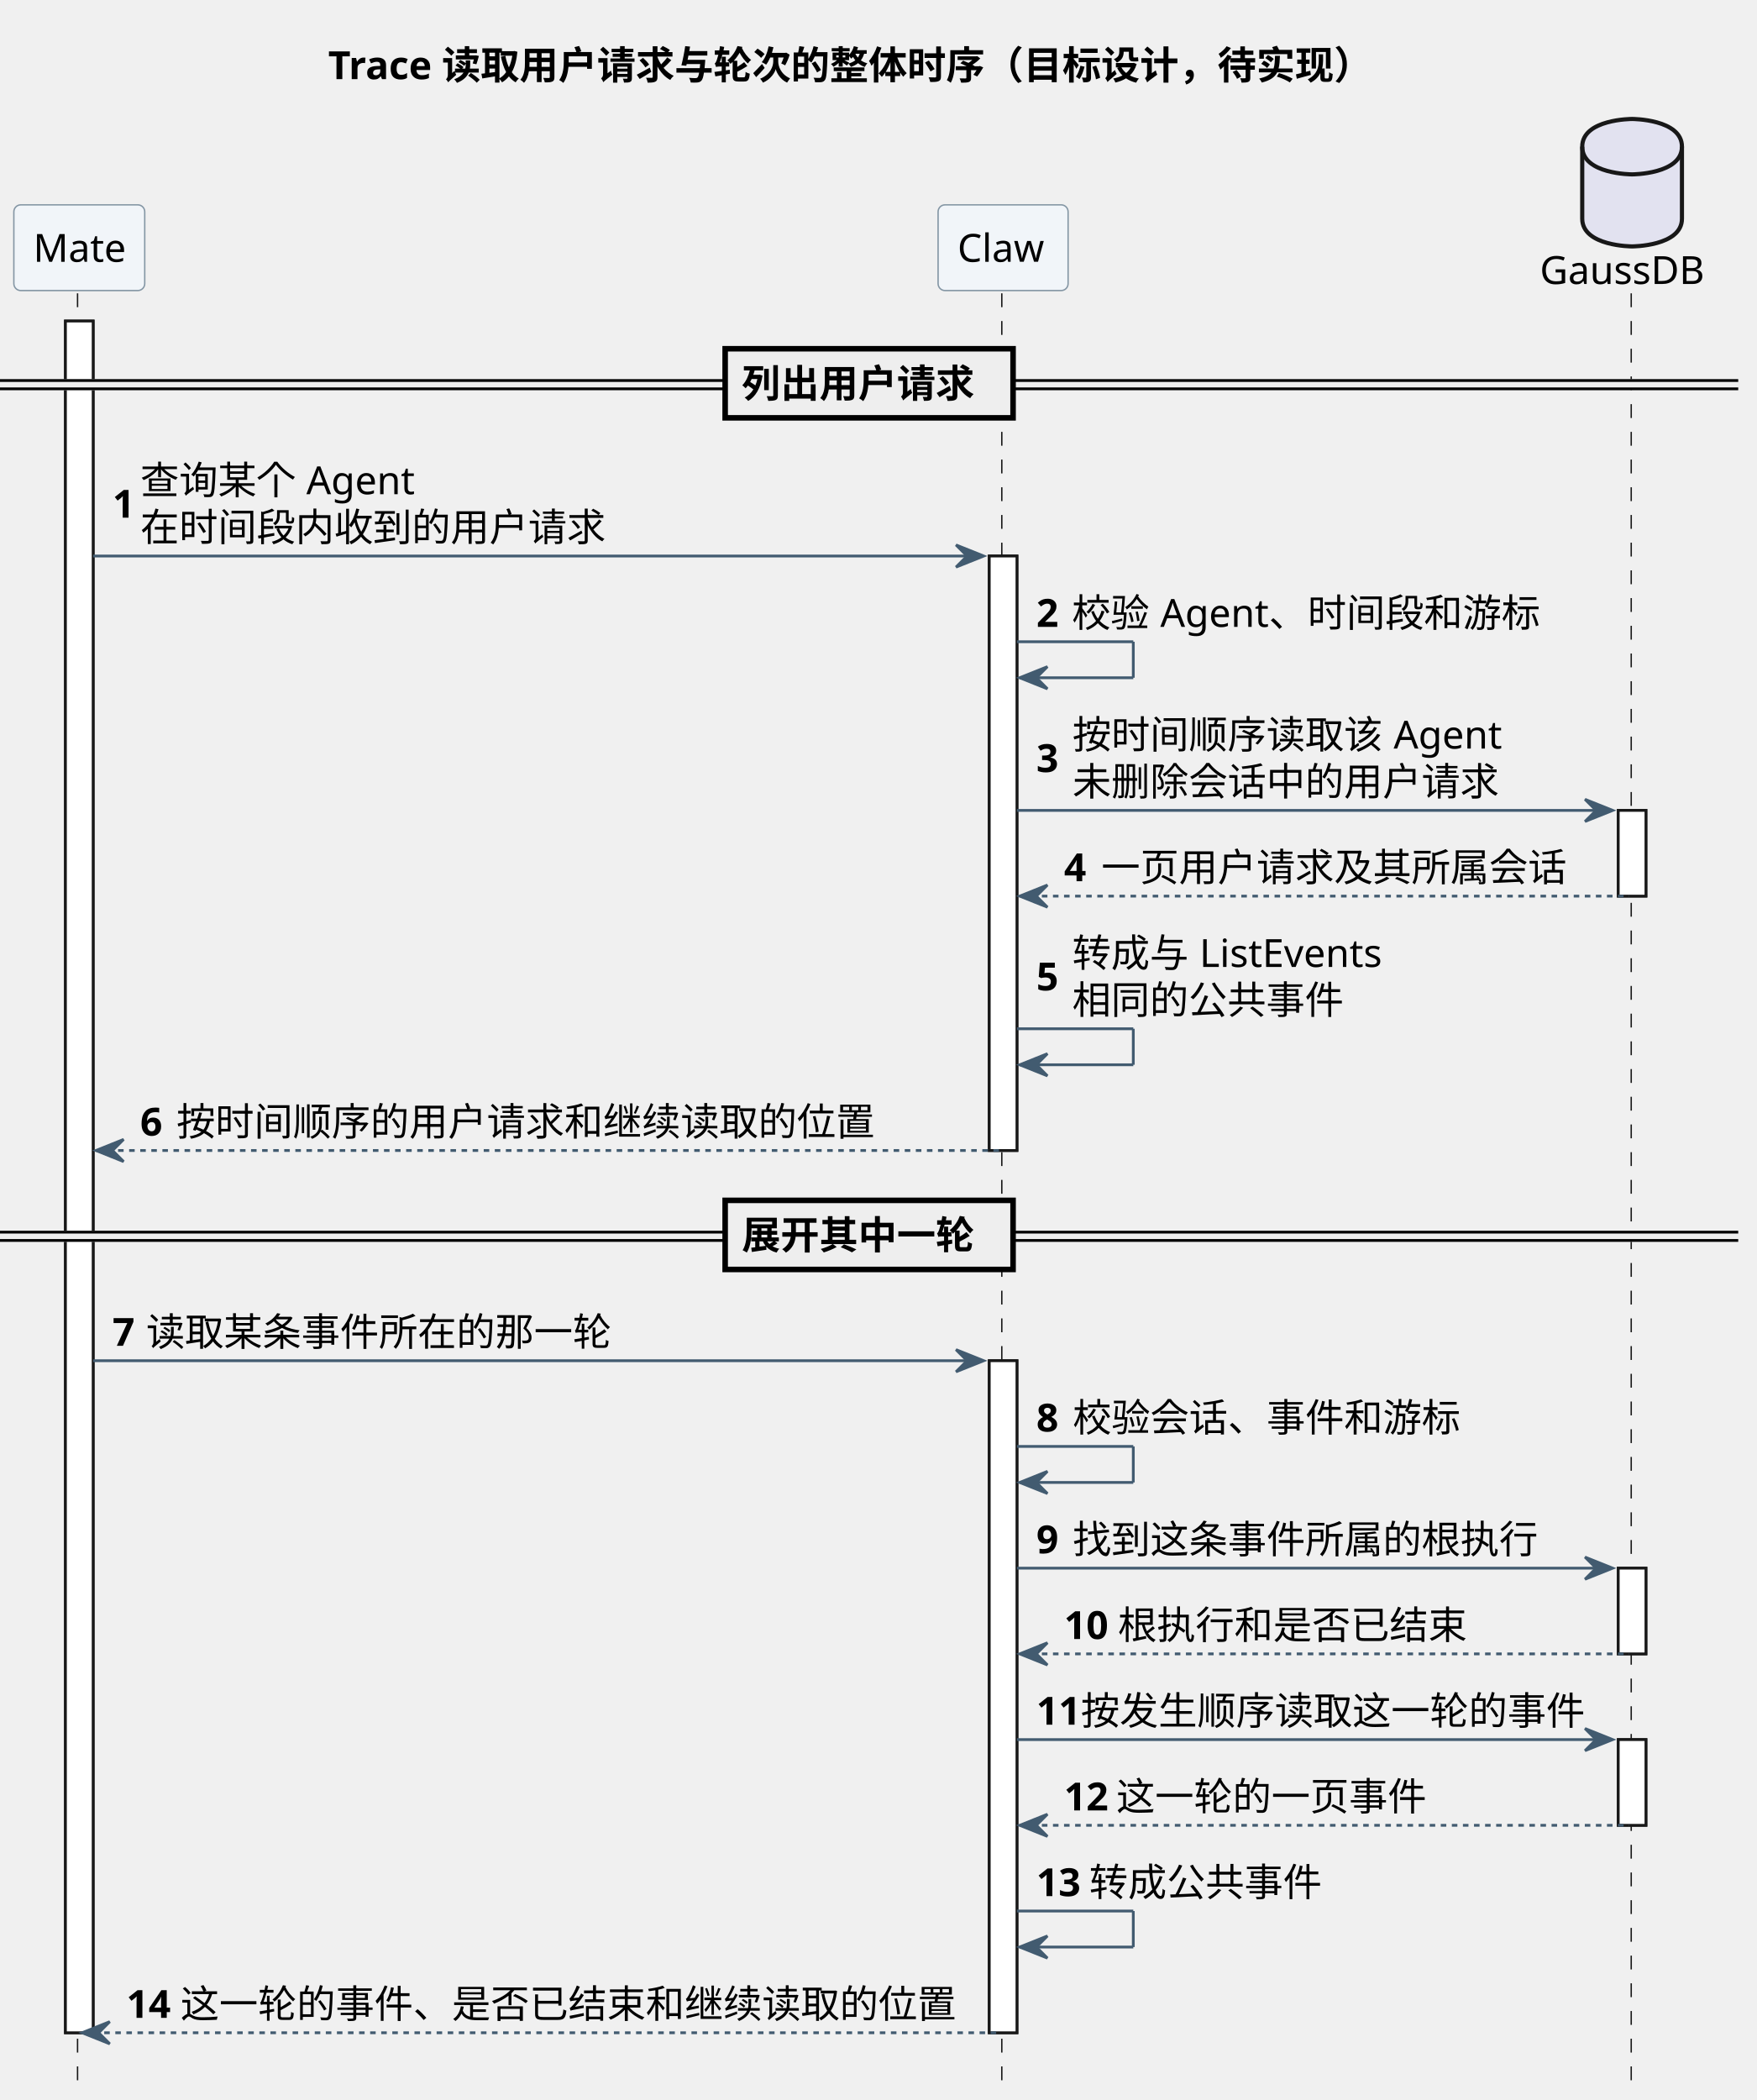
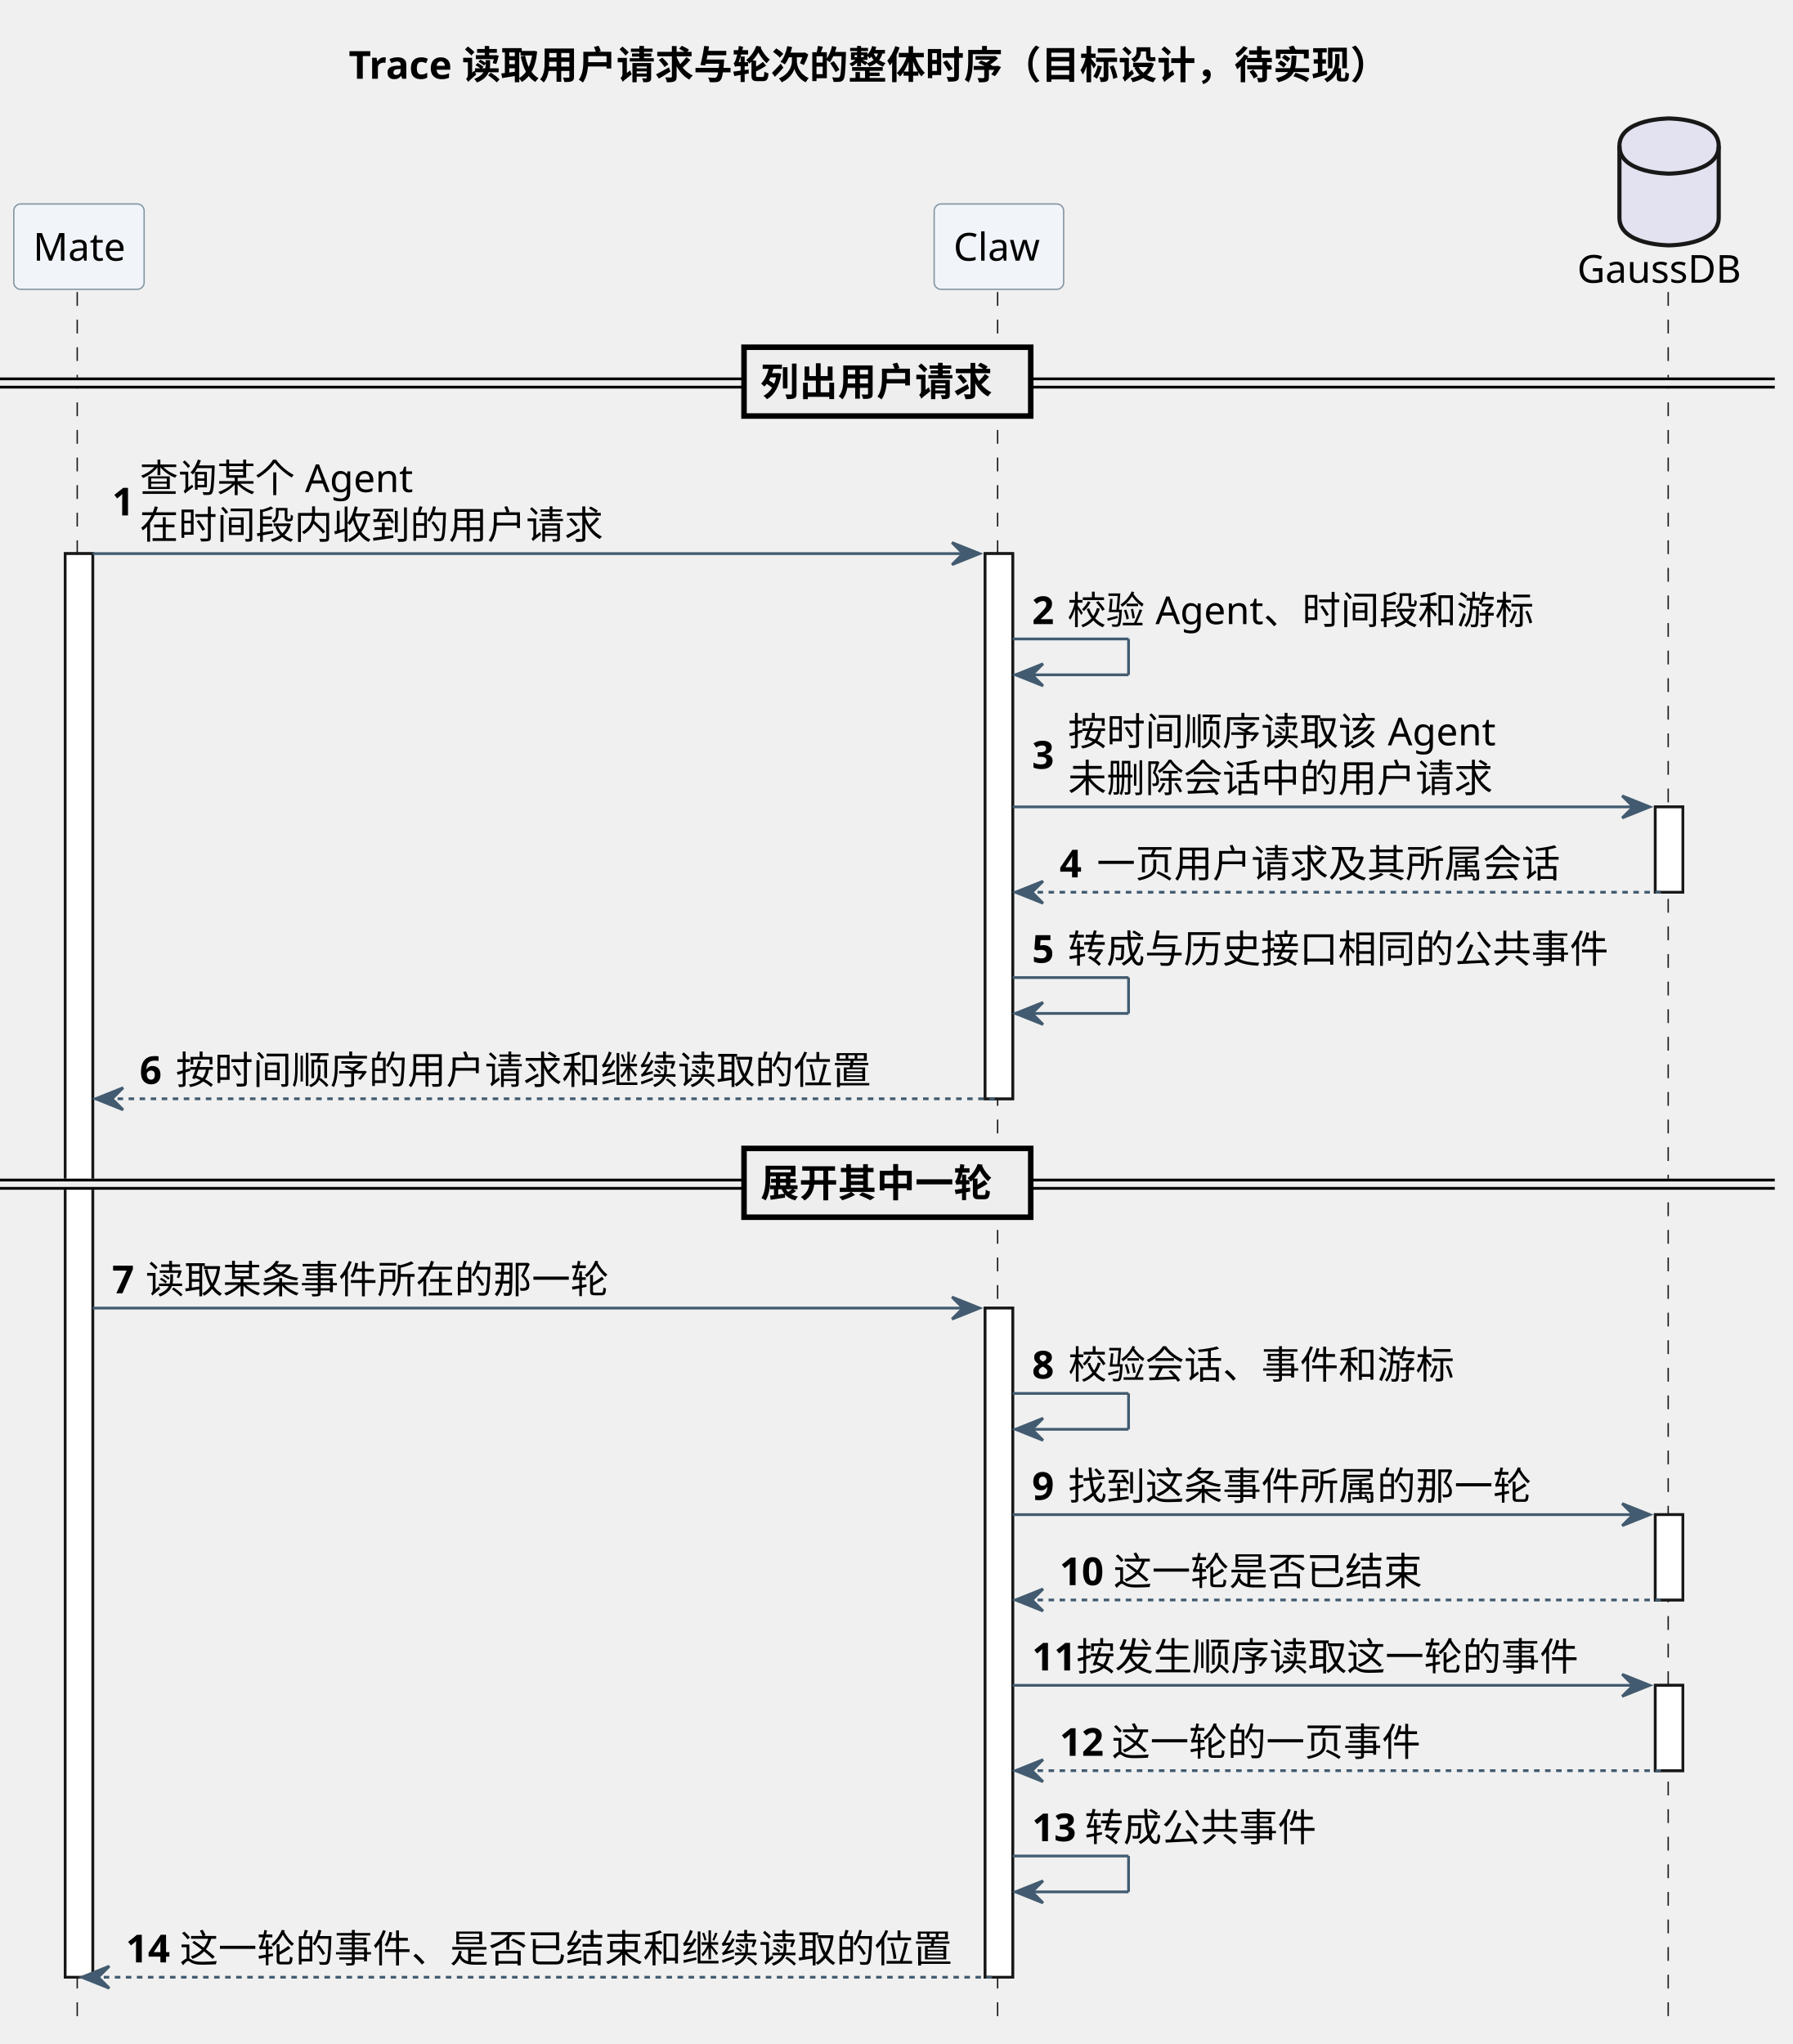
- <svg xmlns="http://www.w3.org/2000/svg" contentStyleType="text/css" height="758px" preserveAspectRatio="none" style="width:634px;height:758px;background:#FFFFFF;" version="1.1" viewBox="0 0 634 758" width="634px" zoomAndPan="magnify">
+ <svg xmlns="http://www.w3.org/2000/svg" contentStyleType="text/css" height="741px" preserveAspectRatio="none" style="width:650px;height:741px;background:#FFFFFF;" version="1.1" viewBox="0 0 650 741" width="650px" zoomAndPan="magnify">
  <defs />
  <g>
-     <text fill="#000000" font-family="sans-serif" font-size="14" font-weight="bold" lengthAdjust="spacing" textLength="389.566" x="118.474" y="28.562">Trace 读取用户请求与轮次的整体时序（目标设计，待实现）</text>
-     <rect fill="#FFFFFF" height="617.85" style="stroke:#181818;stroke-width:1.0;" width="10" x="23.625" y="115.879" />
-     <rect fill="#FFFFFF" height="214.576" style="stroke:#181818;stroke-width:1.0;" width="10" x="357.129" y="200.697" />
-     <rect fill="#FFFFFF" height="242.576" style="stroke:#181818;stroke-width:1.0;" width="10" x="357.129" y="491.152" />
-     <rect fill="#FFFFFF" height="30.939" style="stroke:#181818;stroke-width:1.0;" width="10" x="584.201" y="292.516" />
-     <rect fill="#FFFFFF" height="30.939" style="stroke:#181818;stroke-width:1.0;" width="10" x="584.201" y="566.031" />
-     <rect fill="#FFFFFF" height="30.939" style="stroke:#181818;stroke-width:1.0;" width="10" x="584.201" y="627.91" />
-     <line style="stroke:#181818;stroke-width:0.5;stroke-dasharray:5.0,5.0;" x1="28" x2="28" y1="105.879" y2="751.729" />
-     <line style="stroke:#181818;stroke-width:0.5;stroke-dasharray:5.0,5.0;" x1="361.661" x2="361.661" y1="105.879" y2="751.729" />
-     <line style="stroke:#181818;stroke-width:0.5;stroke-dasharray:5.0,5.0;" x1="588.887" x2="588.887" y1="105.879" y2="751.729" />
+     <text fill="#000000" font-family="sans-serif" font-size="14" font-weight="bold" lengthAdjust="spacing" textLength="389.566" x="126.412" y="28.562">Trace 读取用户请求与轮次的整体时序（目标设计，待实现）</text>
+     <rect fill="#FFFFFF" height="516.092" style="stroke:#181818;stroke-width:1.0;" width="10" x="23.625" y="200.697" />
+     <rect fill="#FFFFFF" height="197.637" style="stroke:#181818;stroke-width:1.0;" width="10" x="357.129" y="200.697" />
+     <rect fill="#FFFFFF" height="242.576" style="stroke:#181818;stroke-width:1.0;" width="10" x="357.129" y="474.213" />
+     <rect fill="#FFFFFF" height="30.939" style="stroke:#181818;stroke-width:1.0;" width="10" x="600.077" y="292.516" />
+     <rect fill="#FFFFFF" height="30.939" style="stroke:#181818;stroke-width:1.0;" width="10" x="600.077" y="549.092" />
+     <rect fill="#FFFFFF" height="30.939" style="stroke:#181818;stroke-width:1.0;" width="10" x="600.077" y="610.971" />
+     <line style="stroke:#181818;stroke-width:0.5;stroke-dasharray:5.0,5.0;" x1="28" x2="28" y1="105.879" y2="734.789" />
+     <line style="stroke:#181818;stroke-width:0.5;stroke-dasharray:5.0,5.0;" x1="361.661" x2="361.661" y1="105.879" y2="734.789" />
+     <line style="stroke:#181818;stroke-width:0.5;stroke-dasharray:5.0,5.0;" x1="604.763" x2="604.763" y1="105.879" y2="734.789" />
    <rect fill="#F1F5F9" height="30.939" rx="2.5" ry="2.5" style="stroke:#8496A4;stroke-width:0.5;" width="47.25" x="5" y="73.939" />
    <text fill="#000000" font-family="sans-serif" font-size="14" lengthAdjust="spacing" textLength="33.25" x="12" y="94.502">Mate</text>
    <rect fill="#F1F5F9" height="30.939" rx="2.5" ry="2.5" style="stroke:#8496A4;stroke-width:0.5;" width="46.935" x="338.661" y="73.939" />
    <text fill="#000000" font-family="sans-serif" font-size="14" lengthAdjust="spacing" textLength="32.935" x="345.661" y="94.502">Claw</text>
-     <text fill="#000000" font-family="sans-serif" font-size="14" lengthAdjust="spacing" textLength="60.628" x="555.887" y="102.502">GaussDB</text>
-     <path d="M571.201,52.94 C571.201,42.94 589.201,42.94 589.201,42.94 C589.201,42.94 607.201,42.94 607.201,52.94 L607.201,78.939 C607.201,88.939 589.201,88.939 589.201,88.939 C589.201,88.939 571.201,88.939 571.201,78.939 L571.201,52.94 " fill="#E2E2F0" style="stroke:#181818;stroke-width:1.5;" />
-     <path d="M571.201,52.94 C571.201,62.94 589.201,62.94 589.201,62.94 C589.201,62.94 607.201,62.94 607.201,52.94 " fill="none" style="stroke:#181818;stroke-width:1.5;" />
-     <rect fill="#FFFFFF" height="617.85" style="stroke:#181818;stroke-width:1.0;" width="10" x="23.625" y="115.879" />
-     <rect fill="#FFFFFF" height="214.576" style="stroke:#181818;stroke-width:1.0;" width="10" x="357.129" y="200.697" />
-     <rect fill="#FFFFFF" height="242.576" style="stroke:#181818;stroke-width:1.0;" width="10" x="357.129" y="491.152" />
-     <rect fill="#FFFFFF" height="30.939" style="stroke:#181818;stroke-width:1.0;" width="10" x="584.201" y="292.516" />
-     <rect fill="#FFFFFF" height="30.939" style="stroke:#181818;stroke-width:1.0;" width="10" x="584.201" y="566.031" />
-     <rect fill="#FFFFFF" height="30.939" style="stroke:#181818;stroke-width:1.0;" width="10" x="584.201" y="627.91" />
-     <rect fill="#EEEEEE" height="3" style="stroke:#EEEEEE;stroke-width:1.0;" width="627.515" x="0" y="137.349" />
-     <line style="stroke:#000000;stroke-width:1.0;" x1="0" x2="627.515" y1="137.349" y2="137.349" />
-     <line style="stroke:#000000;stroke-width:1.0;" x1="0" x2="627.515" y1="140.349" y2="140.349" />
-     <rect fill="#EEEEEE" height="24.939" style="stroke:#000000;stroke-width:2.0;" width="103.94" x="261.787" y="125.879" />
-     <text fill="#000000" font-family="sans-serif" font-size="14" font-weight="bold" lengthAdjust="spacing" textLength="86.625" x="267.787" y="143.441">列出用户请求</text>
+     <text fill="#000000" font-family="sans-serif" font-size="14" lengthAdjust="spacing" textLength="60.628" x="571.763" y="102.502">GaussDB</text>
+     <path d="M587.077,52.94 C587.077,42.94 605.077,42.94 605.077,42.94 C605.077,42.94 623.077,42.94 623.077,52.94 L623.077,78.939 C623.077,88.939 605.077,88.939 605.077,88.939 C605.077,88.939 587.077,88.939 587.077,78.939 L587.077,52.94 " fill="#E2E2F0" style="stroke:#181818;stroke-width:1.5;" />
+     <path d="M587.077,52.94 C587.077,62.94 605.077,62.94 605.077,62.94 C605.077,62.94 623.077,62.94 623.077,52.94 " fill="none" style="stroke:#181818;stroke-width:1.5;" />
+     <rect fill="#FFFFFF" height="516.092" style="stroke:#181818;stroke-width:1.0;" width="10" x="23.625" y="200.697" />
+     <rect fill="#FFFFFF" height="197.637" style="stroke:#181818;stroke-width:1.0;" width="10" x="357.129" y="200.697" />
+     <rect fill="#FFFFFF" height="242.576" style="stroke:#181818;stroke-width:1.0;" width="10" x="357.129" y="474.213" />
+     <rect fill="#FFFFFF" height="30.939" style="stroke:#181818;stroke-width:1.0;" width="10" x="600.077" y="292.516" />
+     <rect fill="#FFFFFF" height="30.939" style="stroke:#181818;stroke-width:1.0;" width="10" x="600.077" y="549.092" />
+     <rect fill="#FFFFFF" height="30.939" style="stroke:#181818;stroke-width:1.0;" width="10" x="600.077" y="610.971" />
+     <rect fill="#EEEEEE" height="3" style="stroke:#EEEEEE;stroke-width:1.0;" width="643.391" x="0" y="137.349" />
+     <line style="stroke:#000000;stroke-width:1.0;" x1="0" x2="643.391" y1="137.349" y2="137.349" />
+     <line style="stroke:#000000;stroke-width:1.0;" x1="0" x2="643.391" y1="140.349" y2="140.349" />
+     <rect fill="#EEEEEE" height="24.939" style="stroke:#000000;stroke-width:2.0;" width="103.94" x="269.725" y="125.879" />
+     <text fill="#000000" font-family="sans-serif" font-size="14" font-weight="bold" lengthAdjust="spacing" textLength="86.625" x="275.725" y="143.441">列出用户请求</text>
    <polygon fill="#425B70" points="345.129,196.697,355.129,200.697,345.129,204.697,349.129,200.697" style="stroke:#425B70;stroke-width:1.0;" />
    <line style="stroke:#425B70;stroke-width:1.0;" x1="33.625" x2="351.129" y1="200.697" y2="200.697" />
    <text fill="#000000" font-family="sans-serif" font-size="14" font-weight="bold" lengthAdjust="spacing" textLength="6.036" x="40.625" y="186.851">1</text>
    <text fill="#000000" font-family="sans-serif" font-size="14" lengthAdjust="spacing" textLength="56" x="50.661" y="178.381">查询某个</text>
    <text fill="#000000" font-family="sans-serif" font-size="14" lengthAdjust="spacing" textLength="3.938" x="106.661" y="178.381"> </text>
    <text fill="#000000" font-family="sans-serif" font-size="14" lengthAdjust="spacing" textLength="39.259" x="110.599" y="178.381">Agent</text>
    <text fill="#000000" font-family="sans-serif" font-size="14" lengthAdjust="spacing" textLength="168" x="50.661" y="195.32">在时间段内收到的用户请求</text>
    <line style="stroke:#425B70;stroke-width:1.0;" x1="367.129" x2="409.129" y1="231.637" y2="231.637" />
    <line style="stroke:#425B70;stroke-width:1.0;" x1="409.129" x2="409.129" y1="231.637" y2="244.637" />
    <line style="stroke:#425B70;stroke-width:1.0;" x1="368.129" x2="409.129" y1="244.637" y2="244.637" />
    <polygon fill="#425B70" points="378.129,240.637,368.129,244.637,378.129,248.637,374.129,244.637" style="stroke:#425B70;stroke-width:1.0;" />
    <text fill="#000000" font-family="sans-serif" font-size="14" font-weight="bold" lengthAdjust="spacing" textLength="8.818" x="374.129" y="226.26">2</text>
    <text fill="#000000" font-family="sans-serif" font-size="14" lengthAdjust="spacing" textLength="28" x="386.947" y="226.26">校验</text>
    <text fill="#000000" font-family="sans-serif" font-size="14" lengthAdjust="spacing" textLength="3.938" x="414.947" y="226.26"> </text>
    <text fill="#000000" font-family="sans-serif" font-size="14" lengthAdjust="spacing" textLength="137.259" x="418.885" y="226.26">Agent、时间段和游标</text>
-     <polygon fill="#425B70" points="572.201,288.516,582.201,292.516,572.201,296.516,576.201,292.516" style="stroke:#425B70;stroke-width:1.0;" />
-     <line style="stroke:#425B70;stroke-width:1.0;" x1="367.129" x2="578.201" y1="292.516" y2="292.516" />
+     <polygon fill="#425B70" points="588.077,288.516,598.077,292.516,588.077,296.516,592.077,292.516" style="stroke:#425B70;stroke-width:1.0;" />
+     <line style="stroke:#425B70;stroke-width:1.0;" x1="367.129" x2="594.077" y1="292.516" y2="292.516" />
    <text fill="#000000" font-family="sans-serif" font-size="14" font-weight="bold" lengthAdjust="spacing" textLength="9.037" x="374.129" y="278.669">3</text>
    <text fill="#000000" font-family="sans-serif" font-size="14" lengthAdjust="spacing" textLength="112" x="387.166" y="270.199">按时间顺序读取该</text>
    <text fill="#000000" font-family="sans-serif" font-size="14" lengthAdjust="spacing" textLength="3.938" x="499.166" y="270.199"> </text>
    <text fill="#000000" font-family="sans-serif" font-size="14" lengthAdjust="spacing" textLength="39.259" x="503.103" y="270.199">Agent</text>
    <text fill="#000000" font-family="sans-serif" font-size="14" lengthAdjust="spacing" textLength="154" x="387.166" y="287.139">未删除会话中的用户请求</text>
    <polygon fill="#425B70" points="378.129,319.455,368.129,323.455,378.129,327.455,374.129,323.455" style="stroke:#425B70;stroke-width:1.0;" />
-     <line style="stroke:#425B70;stroke-width:1.0;stroke-dasharray:2.0,2.0;" x1="372.129" x2="588.201" y1="323.455" y2="323.455" />
+     <line style="stroke:#425B70;stroke-width:1.0;stroke-dasharray:2.0,2.0;" x1="372.129" x2="604.077" y1="323.455" y2="323.455" />
    <text fill="#000000" font-family="sans-serif" font-size="14" font-weight="bold" lengthAdjust="spacing" textLength="9.468" x="384.129" y="318.078">4</text>
    <text fill="#000000" font-family="sans-serif" font-size="14" lengthAdjust="spacing" textLength="168" x="397.597" y="318.078">一页用户请求及其所属会话</text>
-     <line style="stroke:#425B70;stroke-width:1.0;" x1="367.129" x2="409.129" y1="371.334" y2="371.334" />
-     <line style="stroke:#425B70;stroke-width:1.0;" x1="409.129" x2="409.129" y1="371.334" y2="384.334" />
-     <line style="stroke:#425B70;stroke-width:1.0;" x1="368.129" x2="409.129" y1="384.334" y2="384.334" />
-     <polygon fill="#425B70" points="378.129,380.334,368.129,384.334,378.129,388.334,374.129,384.334" style="stroke:#425B70;stroke-width:1.0;" />
-     <text fill="#000000" font-family="sans-serif" font-size="14" font-weight="bold" lengthAdjust="spacing" textLength="8.948" x="374.129" y="357.487">5</text>
-     <text fill="#000000" font-family="sans-serif" font-size="14" lengthAdjust="spacing" textLength="42" x="387.077" y="349.018">转成与</text>
-     <text fill="#000000" font-family="sans-serif" font-size="14" lengthAdjust="spacing" textLength="3.938" x="429.077" y="349.018"> </text>
-     <text fill="#000000" font-family="sans-serif" font-size="14" lengthAdjust="spacing" textLength="67.963" x="433.015" y="349.018">ListEvents</text>
-     <text fill="#000000" font-family="sans-serif" font-size="14" lengthAdjust="spacing" textLength="98" x="387.077" y="365.957">相同的公共事件</text>
-     <polygon fill="#425B70" points="44.625,411.273,34.625,415.273,44.625,419.273,40.625,415.273" style="stroke:#425B70;stroke-width:1.0;" />
-     <line style="stroke:#425B70;stroke-width:1.0;stroke-dasharray:2.0,2.0;" x1="38.625" x2="361.129" y1="415.273" y2="415.273" />
-     <text fill="#000000" font-family="sans-serif" font-size="14" font-weight="bold" lengthAdjust="spacing" textLength="9.092" x="50.625" y="409.897">6</text>
-     <text fill="#000000" font-family="sans-serif" font-size="14" lengthAdjust="spacing" textLength="252" x="63.717" y="409.897">按时间顺序的用户请求和继续读取的位置</text>
-     <rect fill="#EEEEEE" height="3" style="stroke:#EEEEEE;stroke-width:1.0;" width="627.515" x="0" y="444.743" />
-     <line style="stroke:#000000;stroke-width:1.0;" x1="0" x2="627.515" y1="444.743" y2="444.743" />
-     <line style="stroke:#000000;stroke-width:1.0;" x1="0" x2="627.515" y1="447.743" y2="447.743" />
-     <rect fill="#EEEEEE" height="24.939" style="stroke:#000000;stroke-width:2.0;" width="103.94" x="261.787" y="433.273" />
-     <text fill="#000000" font-family="sans-serif" font-size="14" font-weight="bold" lengthAdjust="spacing" textLength="86.625" x="267.787" y="450.836">展开其中一轮</text>
-     <polygon fill="#425B70" points="345.129,487.152,355.129,491.152,345.129,495.152,349.129,491.152" style="stroke:#425B70;stroke-width:1.0;" />
-     <line style="stroke:#425B70;stroke-width:1.0;" x1="33.625" x2="351.129" y1="491.152" y2="491.152" />
-     <text fill="#000000" font-family="sans-serif" font-size="14" font-weight="bold" lengthAdjust="spacing" textLength="8.142" x="40.625" y="485.775">7</text>
-     <text fill="#000000" font-family="sans-serif" font-size="14" lengthAdjust="spacing" textLength="168" x="52.767" y="485.775">读取某条事件所在的那一轮</text>
-     <line style="stroke:#425B70;stroke-width:1.0;" x1="367.129" x2="409.129" y1="522.092" y2="522.092" />
-     <line style="stroke:#425B70;stroke-width:1.0;" x1="409.129" x2="409.129" y1="522.092" y2="535.092" />
-     <line style="stroke:#425B70;stroke-width:1.0;" x1="368.129" x2="409.129" y1="535.092" y2="535.092" />
-     <polygon fill="#425B70" points="378.129,531.092,368.129,535.092,378.129,539.092,374.129,535.092" style="stroke:#425B70;stroke-width:1.0;" />
-     <text fill="#000000" font-family="sans-serif" font-size="14" font-weight="bold" lengthAdjust="spacing" textLength="9.112" x="374.129" y="516.715">8</text>
-     <text fill="#000000" font-family="sans-serif" font-size="14" lengthAdjust="spacing" textLength="140" x="387.241" y="516.715">校验会话、事件和游标</text>
-     <polygon fill="#425B70" points="572.201,562.031,582.201,566.031,572.201,570.031,576.201,566.031" style="stroke:#425B70;stroke-width:1.0;" />
-     <line style="stroke:#425B70;stroke-width:1.0;" x1="367.129" x2="578.201" y1="566.031" y2="566.031" />
-     <text fill="#000000" font-family="sans-serif" font-size="14" font-weight="bold" lengthAdjust="spacing" textLength="9.092" x="374.129" y="560.654">9</text>
-     <text fill="#000000" font-family="sans-serif" font-size="14" lengthAdjust="spacing" textLength="168" x="387.221" y="560.654">找到这条事件所属的根执行</text>
-     <polygon fill="#425B70" points="378.129,592.971,368.129,596.971,378.129,600.971,374.129,596.971" style="stroke:#425B70;stroke-width:1.0;" />
-     <line style="stroke:#425B70;stroke-width:1.0;stroke-dasharray:2.0,2.0;" x1="372.129" x2="588.201" y1="596.971" y2="596.971" />
-     <text fill="#000000" font-family="sans-serif" font-size="14" font-weight="bold" lengthAdjust="spacing" textLength="15.477" x="384.129" y="591.594">10</text>
-     <text fill="#000000" font-family="sans-serif" font-size="14" lengthAdjust="spacing" textLength="126" x="403.606" y="591.594">根执行和是否已结束</text>
-     <polygon fill="#425B70" points="572.201,623.91,582.201,627.91,572.201,631.91,576.201,627.91" style="stroke:#425B70;stroke-width:1.0;" />
-     <line style="stroke:#425B70;stroke-width:1.0;" x1="367.129" x2="578.201" y1="627.91" y2="627.91" />
-     <text fill="#000000" font-family="sans-serif" font-size="14" font-weight="bold" lengthAdjust="spacing" textLength="12.072" x="374.129" y="622.533">11</text>
-     <text fill="#000000" font-family="sans-serif" font-size="14" lengthAdjust="spacing" textLength="182" x="390.201" y="622.533">按发生顺序读取这一轮的事件</text>
-     <polygon fill="#425B70" points="378.129,654.85,368.129,658.85,378.129,662.85,374.129,658.85" style="stroke:#425B70;stroke-width:1.0;" />
-     <line style="stroke:#425B70;stroke-width:1.0;stroke-dasharray:2.0,2.0;" x1="372.129" x2="588.201" y1="658.85" y2="658.85" />
-     <text fill="#000000" font-family="sans-serif" font-size="14" font-weight="bold" lengthAdjust="spacing" textLength="14.854" x="384.129" y="653.473">12</text>
-     <text fill="#000000" font-family="sans-serif" font-size="14" lengthAdjust="spacing" textLength="112" x="402.983" y="653.473">这一轮的一页事件</text>
-     <line style="stroke:#425B70;stroke-width:1.0;" x1="367.129" x2="409.129" y1="689.789" y2="689.789" />
-     <line style="stroke:#425B70;stroke-width:1.0;" x1="409.129" x2="409.129" y1="689.789" y2="702.789" />
-     <line style="stroke:#425B70;stroke-width:1.0;" x1="368.129" x2="409.129" y1="702.789" y2="702.789" />
-     <polygon fill="#425B70" points="378.129,698.789,368.129,702.789,378.129,706.789,374.129,702.789" style="stroke:#425B70;stroke-width:1.0;" />
-     <text fill="#000000" font-family="sans-serif" font-size="14" font-weight="bold" lengthAdjust="spacing" textLength="15.073" x="374.129" y="684.412">13</text>
-     <text fill="#000000" font-family="sans-serif" font-size="14" lengthAdjust="spacing" textLength="84" x="393.202" y="684.412">转成公共事件</text>
-     <polygon fill="#425B70" points="39.625,729.729,29.625,733.729,39.625,737.729,35.625,733.729" style="stroke:#425B70;stroke-width:1.0;" />
-     <line style="stroke:#425B70;stroke-width:1.0;stroke-dasharray:2.0,2.0;" x1="33.625" x2="361.129" y1="733.729" y2="733.729" />
-     <text fill="#000000" font-family="sans-serif" font-size="14" font-weight="bold" lengthAdjust="spacing" textLength="15.504" x="45.625" y="728.352">14</text>
-     <text fill="#000000" font-family="sans-serif" font-size="14" lengthAdjust="spacing" textLength="280" x="65.129" y="728.352">这一轮的事件、是否已结束和继续读取的位置</text>
+     <line style="stroke:#425B70;stroke-width:1.0;" x1="367.129" x2="409.129" y1="354.394" y2="354.394" />
+     <line style="stroke:#425B70;stroke-width:1.0;" x1="409.129" x2="409.129" y1="354.394" y2="367.394" />
+     <line style="stroke:#425B70;stroke-width:1.0;" x1="368.129" x2="409.129" y1="367.394" y2="367.394" />
+     <polygon fill="#425B70" points="378.129,363.394,368.129,367.394,378.129,371.394,374.129,367.394" style="stroke:#425B70;stroke-width:1.0;" />
+     <text fill="#000000" font-family="sans-serif" font-size="14" font-weight="bold" lengthAdjust="spacing" textLength="8.948" x="374.129" y="349.018">5</text>
+     <text fill="#000000" font-family="sans-serif" font-size="14" lengthAdjust="spacing" textLength="196" x="387.077" y="349.018">转成与历史接口相同的公共事件</text>
+     <polygon fill="#425B70" points="44.625,394.334,34.625,398.334,44.625,402.334,40.625,398.334" style="stroke:#425B70;stroke-width:1.0;" />
+     <line style="stroke:#425B70;stroke-width:1.0;stroke-dasharray:2.0,2.0;" x1="38.625" x2="361.129" y1="398.334" y2="398.334" />
+     <text fill="#000000" font-family="sans-serif" font-size="14" font-weight="bold" lengthAdjust="spacing" textLength="9.092" x="50.625" y="392.957">6</text>
+     <text fill="#000000" font-family="sans-serif" font-size="14" lengthAdjust="spacing" textLength="252" x="63.717" y="392.957">按时间顺序的用户请求和继续读取的位置</text>
+     <rect fill="#EEEEEE" height="3" style="stroke:#EEEEEE;stroke-width:1.0;" width="643.391" x="0" y="427.804" />
+     <line style="stroke:#000000;stroke-width:1.0;" x1="0" x2="643.391" y1="427.804" y2="427.804" />
+     <line style="stroke:#000000;stroke-width:1.0;" x1="0" x2="643.391" y1="430.804" y2="430.804" />
+     <rect fill="#EEEEEE" height="24.939" style="stroke:#000000;stroke-width:2.0;" width="103.94" x="269.725" y="416.334" />
+     <text fill="#000000" font-family="sans-serif" font-size="14" font-weight="bold" lengthAdjust="spacing" textLength="86.625" x="275.725" y="433.897">展开其中一轮</text>
+     <polygon fill="#425B70" points="345.129,470.213,355.129,474.213,345.129,478.213,349.129,474.213" style="stroke:#425B70;stroke-width:1.0;" />
+     <line style="stroke:#425B70;stroke-width:1.0;" x1="33.625" x2="351.129" y1="474.213" y2="474.213" />
+     <text fill="#000000" font-family="sans-serif" font-size="14" font-weight="bold" lengthAdjust="spacing" textLength="8.142" x="40.625" y="468.836">7</text>
+     <text fill="#000000" font-family="sans-serif" font-size="14" lengthAdjust="spacing" textLength="168" x="52.767" y="468.836">读取某条事件所在的那一轮</text>
+     <line style="stroke:#425B70;stroke-width:1.0;" x1="367.129" x2="409.129" y1="505.152" y2="505.152" />
+     <line style="stroke:#425B70;stroke-width:1.0;" x1="409.129" x2="409.129" y1="505.152" y2="518.152" />
+     <line style="stroke:#425B70;stroke-width:1.0;" x1="368.129" x2="409.129" y1="518.152" y2="518.152" />
+     <polygon fill="#425B70" points="378.129,514.152,368.129,518.152,378.129,522.152,374.129,518.152" style="stroke:#425B70;stroke-width:1.0;" />
+     <text fill="#000000" font-family="sans-serif" font-size="14" font-weight="bold" lengthAdjust="spacing" textLength="9.112" x="374.129" y="499.775">8</text>
+     <text fill="#000000" font-family="sans-serif" font-size="14" lengthAdjust="spacing" textLength="140" x="387.241" y="499.775">校验会话、事件和游标</text>
+     <polygon fill="#425B70" points="588.077,545.092,598.077,549.092,588.077,553.092,592.077,549.092" style="stroke:#425B70;stroke-width:1.0;" />
+     <line style="stroke:#425B70;stroke-width:1.0;" x1="367.129" x2="594.077" y1="549.092" y2="549.092" />
+     <text fill="#000000" font-family="sans-serif" font-size="14" font-weight="bold" lengthAdjust="spacing" textLength="9.092" x="374.129" y="543.715">9</text>
+     <text fill="#000000" font-family="sans-serif" font-size="14" lengthAdjust="spacing" textLength="168" x="387.221" y="543.715">找到这条事件所属的那一轮</text>
+     <polygon fill="#425B70" points="378.129,576.031,368.129,580.031,378.129,584.031,374.129,580.031" style="stroke:#425B70;stroke-width:1.0;" />
+     <line style="stroke:#425B70;stroke-width:1.0;stroke-dasharray:2.0,2.0;" x1="372.129" x2="604.077" y1="580.031" y2="580.031" />
+     <text fill="#000000" font-family="sans-serif" font-size="14" font-weight="bold" lengthAdjust="spacing" textLength="15.477" x="384.129" y="574.654">10</text>
+     <text fill="#000000" font-family="sans-serif" font-size="14" lengthAdjust="spacing" textLength="112" x="403.606" y="574.654">这一轮是否已结束</text>
+     <polygon fill="#425B70" points="588.077,606.971,598.077,610.971,588.077,614.971,592.077,610.971" style="stroke:#425B70;stroke-width:1.0;" />
+     <line style="stroke:#425B70;stroke-width:1.0;" x1="367.129" x2="594.077" y1="610.971" y2="610.971" />
+     <text fill="#000000" font-family="sans-serif" font-size="14" font-weight="bold" lengthAdjust="spacing" textLength="12.072" x="374.129" y="605.594">11</text>
+     <text fill="#000000" font-family="sans-serif" font-size="14" lengthAdjust="spacing" textLength="182" x="390.201" y="605.594">按发生顺序读取这一轮的事件</text>
+     <polygon fill="#425B70" points="378.129,637.91,368.129,641.91,378.129,645.91,374.129,641.91" style="stroke:#425B70;stroke-width:1.0;" />
+     <line style="stroke:#425B70;stroke-width:1.0;stroke-dasharray:2.0,2.0;" x1="372.129" x2="604.077" y1="641.91" y2="641.91" />
+     <text fill="#000000" font-family="sans-serif" font-size="14" font-weight="bold" lengthAdjust="spacing" textLength="14.854" x="384.129" y="636.533">12</text>
+     <text fill="#000000" font-family="sans-serif" font-size="14" lengthAdjust="spacing" textLength="112" x="402.983" y="636.533">这一轮的一页事件</text>
+     <line style="stroke:#425B70;stroke-width:1.0;" x1="367.129" x2="409.129" y1="672.85" y2="672.85" />
+     <line style="stroke:#425B70;stroke-width:1.0;" x1="409.129" x2="409.129" y1="672.85" y2="685.85" />
+     <line style="stroke:#425B70;stroke-width:1.0;" x1="368.129" x2="409.129" y1="685.85" y2="685.85" />
+     <polygon fill="#425B70" points="378.129,681.85,368.129,685.85,378.129,689.85,374.129,685.85" style="stroke:#425B70;stroke-width:1.0;" />
+     <text fill="#000000" font-family="sans-serif" font-size="14" font-weight="bold" lengthAdjust="spacing" textLength="15.073" x="374.129" y="667.473">13</text>
+     <text fill="#000000" font-family="sans-serif" font-size="14" lengthAdjust="spacing" textLength="84" x="393.202" y="667.473">转成公共事件</text>
+     <polygon fill="#425B70" points="39.625,712.789,29.625,716.789,39.625,720.789,35.625,716.789" style="stroke:#425B70;stroke-width:1.0;" />
+     <line style="stroke:#425B70;stroke-width:1.0;stroke-dasharray:2.0,2.0;" x1="33.625" x2="361.129" y1="716.789" y2="716.789" />
+     <text fill="#000000" font-family="sans-serif" font-size="14" font-weight="bold" lengthAdjust="spacing" textLength="15.504" x="45.625" y="711.412">14</text>
+     <text fill="#000000" font-family="sans-serif" font-size="14" lengthAdjust="spacing" textLength="280" x="65.129" y="711.412">这一轮的事件、是否已结束和继续读取的位置</text>
  </g>
</svg>
